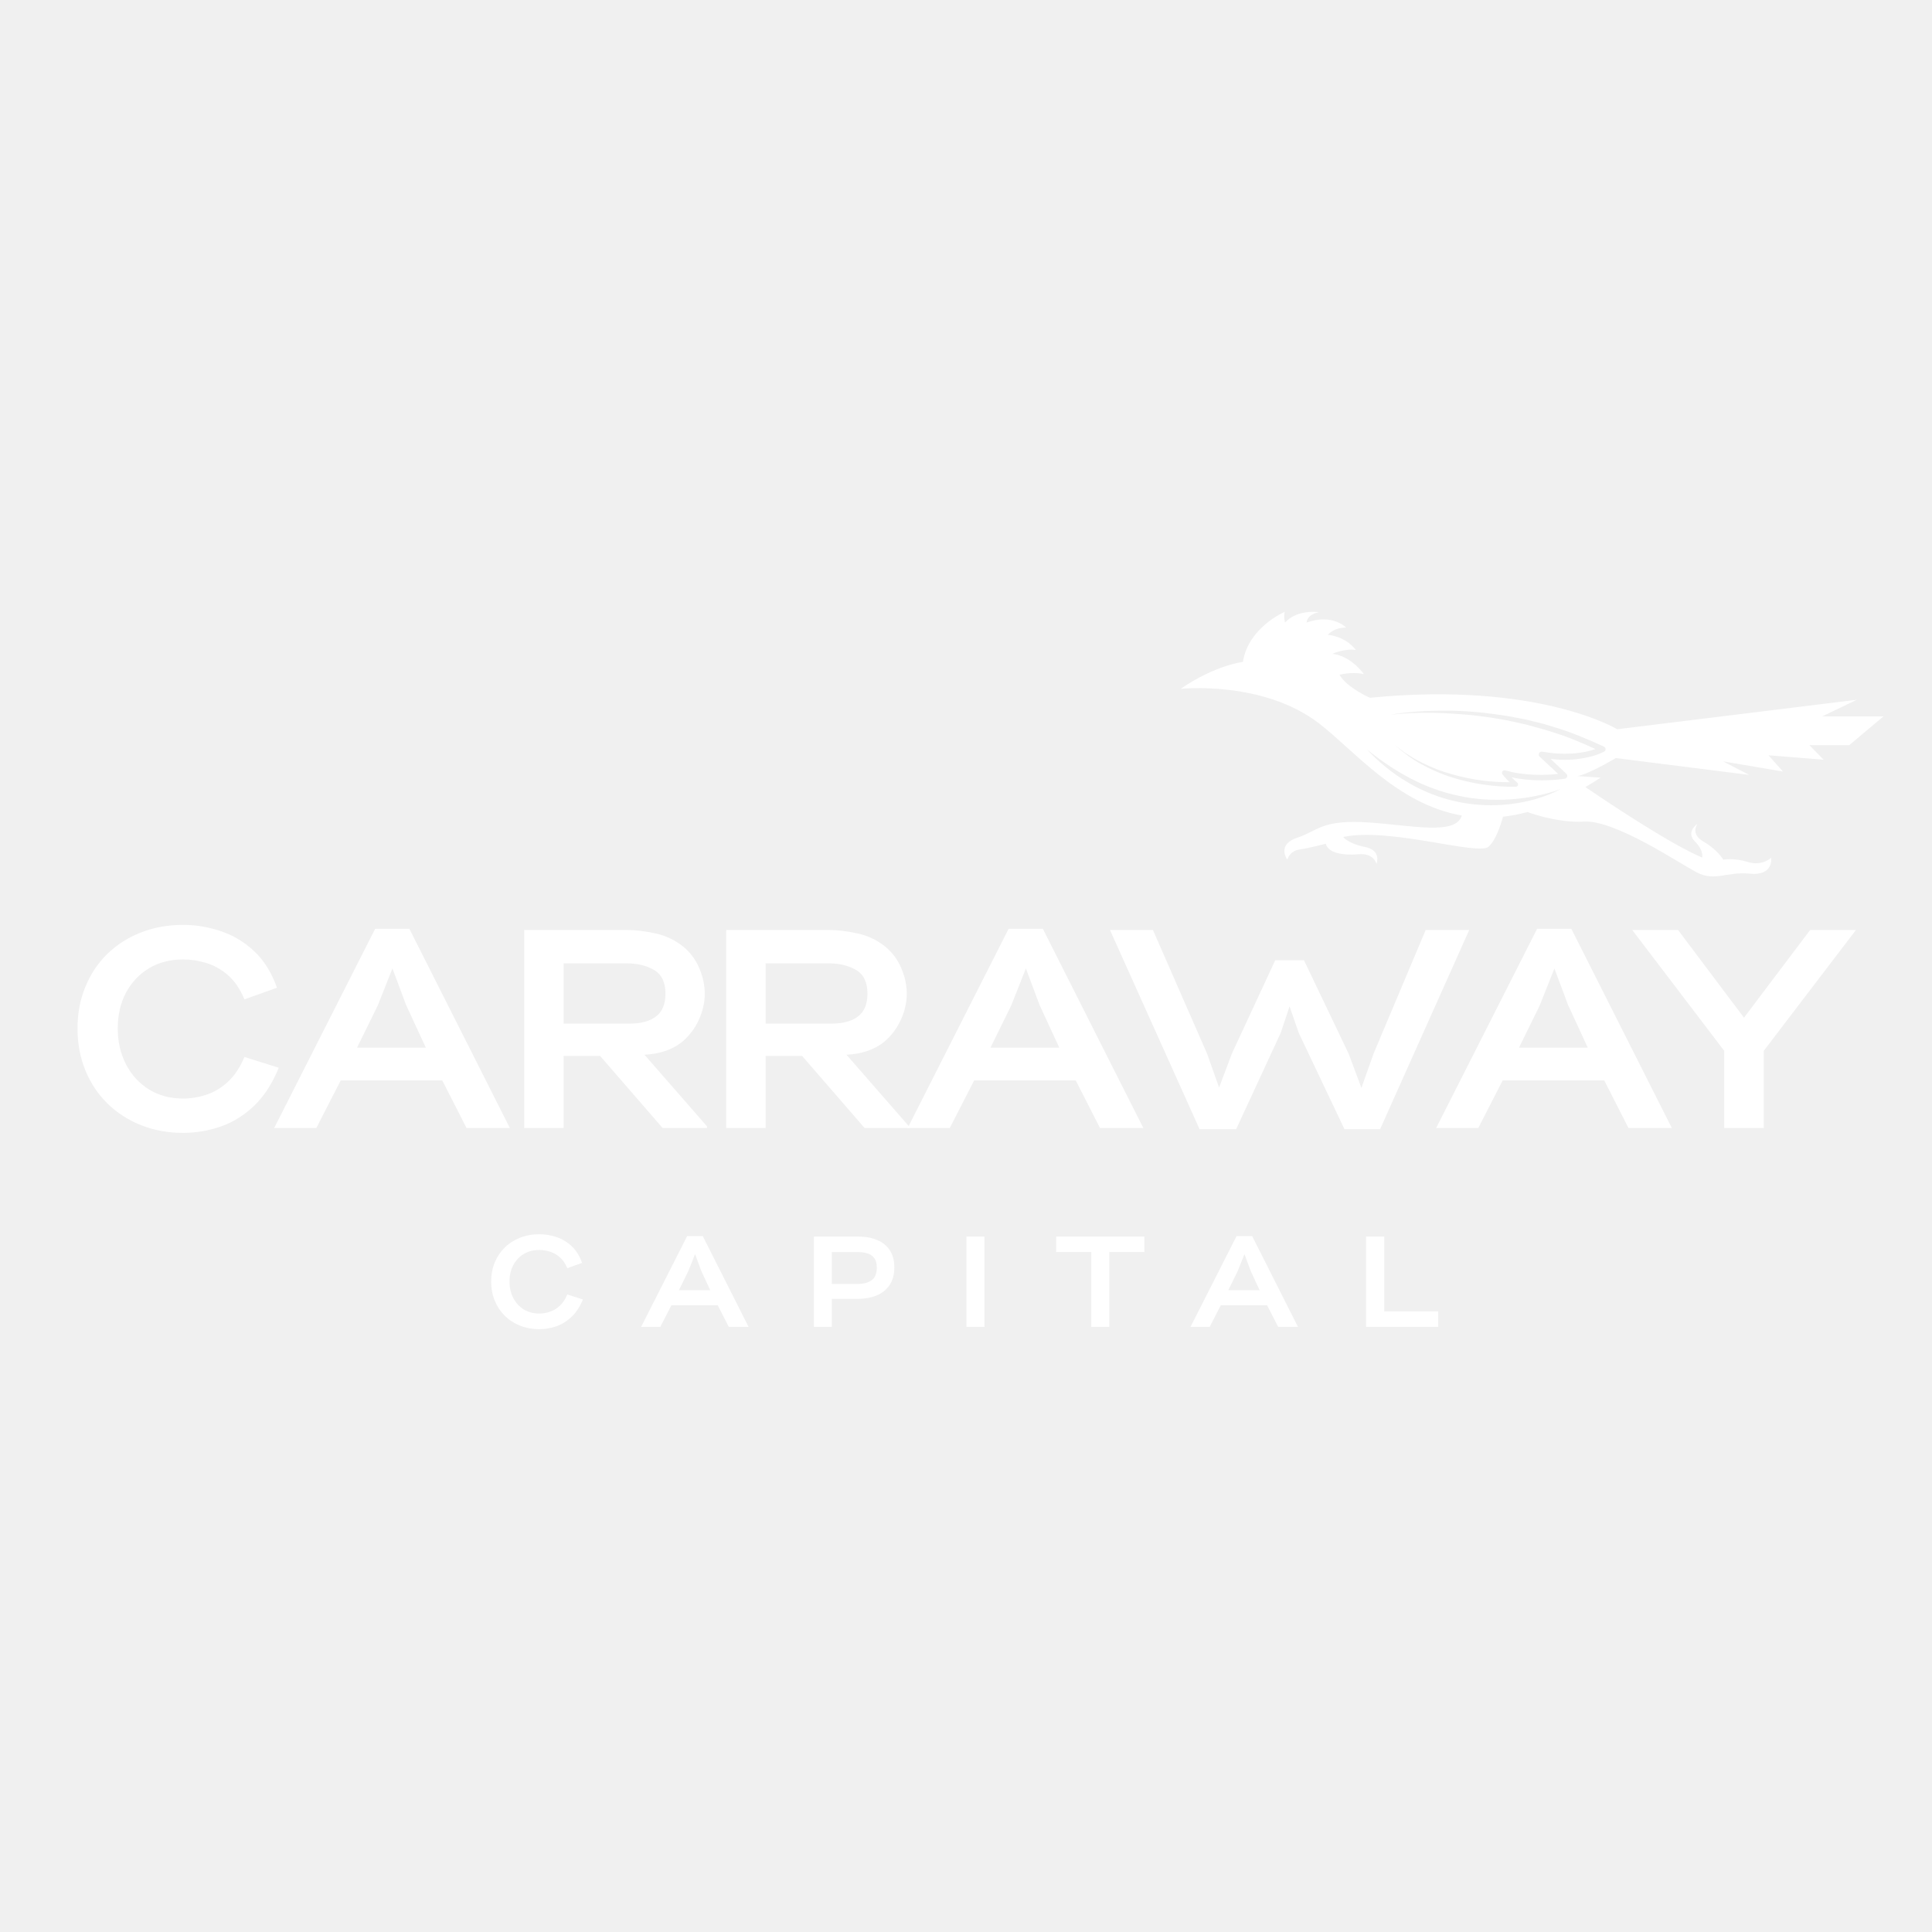
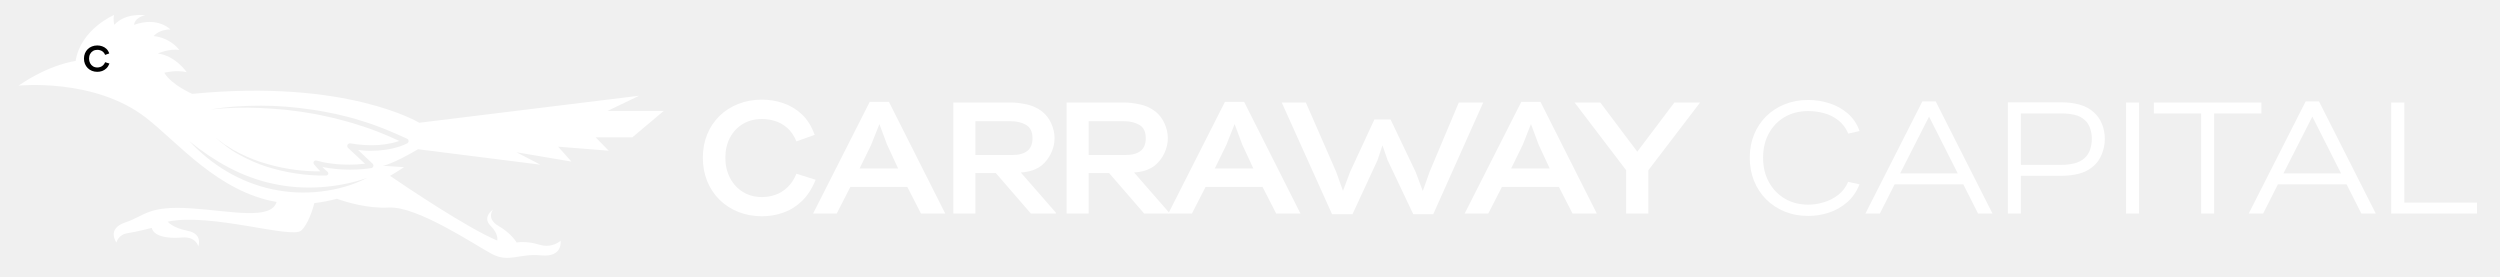
- <svg xmlns="http://www.w3.org/2000/svg" width="500" zoomAndPan="magnify" viewBox="60 128 255 108" height="500" preserveAspectRatio="xMidYMid meet" version="1.0">
+ <svg xmlns="http://www.w3.org/2000/svg" viewBox="35 655 1445 160" preserveAspectRatio="xMidYMid meet" version="1.0">
  <defs>
    <g />
-     <clipPath id="bb27c983c7">
-       <rect x="0" width="237" y="0" height="38" />
+     <clipPath id="c868cf6111">
+       <path d="M 0.652 0.359 L 373.801 0.359 L 373.801 141.238 L 0.652 141.238 Z M 0.652 0.359 " clip-rule="nonzero" />
    </clipPath>
-     <clipPath id="1531ae1813">
-       <path d="M 215.824 135 L 308.824 135 L 308.824 170.863 L 215.824 170.863 Z M 215.824 135 " clip-rule="nonzero" />
+     <clipPath id="96943173fc">
+       <rect x="0" width="374" y="0" height="142" />
    </clipPath>
  </defs>
-   <g transform="matrix(1, 0, 0, 1, 69, 174)">
-     <g clip-path="url(#bb27c983c7)">
-       <g fill="#ffffff" fill-opacity="1">
-         <g transform="translate(0.824261, 29.38475)">
+   <g fill="#ffffff" fill-opacity="1">
+     <g transform="translate(440.224, 778.4349)">
+       <g>
+         <path d="M 35.219 1.562 C 30.258 1.562 25.688 0.723 21.5 -0.953 C 17.312 -2.641 13.688 -4.992 10.625 -8.016 C 7.57 -11.047 5.207 -14.625 3.531 -18.75 C 1.852 -22.875 1.016 -27.383 1.016 -32.281 C 1.016 -37.164 1.852 -41.656 3.531 -45.75 C 5.207 -49.852 7.57 -53.398 10.625 -56.391 C 13.688 -59.391 17.312 -61.711 21.5 -63.359 C 25.688 -65.016 30.258 -65.844 35.219 -65.844 C 39.375 -65.844 43.453 -65.172 47.453 -63.828 C 51.461 -62.484 55.055 -60.328 58.234 -57.359 C 61.41 -54.391 63.883 -50.43 65.656 -45.484 L 55.109 -41.719 C 53.703 -45.082 51.914 -47.695 49.75 -49.562 C 47.582 -51.426 45.242 -52.738 42.734 -53.5 C 40.223 -54.27 37.719 -54.656 35.219 -54.656 C 31.062 -54.656 27.391 -53.707 24.203 -51.812 C 21.023 -49.914 18.535 -47.285 16.734 -43.922 C 14.93 -40.555 14.031 -36.676 14.031 -32.281 C 14.031 -27.938 14.93 -24.035 16.734 -20.578 C 18.535 -17.129 21.023 -14.426 24.203 -12.469 C 27.391 -10.508 31.062 -9.531 35.219 -9.531 C 37.719 -9.531 40.223 -9.941 42.734 -10.766 C 45.242 -11.598 47.582 -13.004 49.75 -14.984 C 51.914 -16.973 53.703 -19.648 55.109 -23.016 L 66.203 -19.531 C 64.129 -14.395 61.473 -10.281 58.234 -7.188 C 54.992 -4.102 51.398 -1.875 47.453 -0.5 C 43.516 0.871 39.438 1.562 35.219 1.562 Z M 35.219 1.562 " />
+       </g>
+     </g>
+   </g>
+   <g fill="#ffffff" fill-opacity="1">
+     <g transform="translate(507.0726, 778.4349)">
+       <g>
+         <path d="M -2.109 0 L 30.625 -64.562 L 41.719 -64.562 L 74.281 0 L 60.25 0 L 52.359 -15.406 L 19.438 -15.406 L 11.547 0 Z M 24.766 -26.047 L 47.047 -26.047 L 40.625 -39.891 L 36.219 -51.719 L 31.453 -39.703 Z M 24.766 -26.047 " />
+       </g>
+     </g>
+   </g>
+   <g fill="#ffffff" fill-opacity="1">
+     <g transform="translate(581.4407, 778.4349)">
+       <g>
+         <path d="M 4.578 0 L 4.578 -64.188 L 37.781 -64.188 C 40.594 -64.188 43.68 -63.816 47.047 -63.078 C 50.41 -62.348 53.406 -60.945 56.031 -58.875 C 58.289 -57.039 60.031 -54.734 61.25 -51.953 C 62.477 -49.172 63.094 -46.344 63.094 -43.469 C 63.094 -40.656 62.438 -37.828 61.125 -34.984 C 59.812 -32.141 57.961 -29.738 55.578 -27.781 C 52.453 -25.344 48.445 -24 43.562 -23.75 L 63.828 -0.547 L 63.828 0 L 49.422 0 L 29.156 -23.391 L 17.328 -23.391 L 17.328 0 Z M 17.328 -33.844 L 38.703 -33.844 C 42.43 -33.844 45.301 -34.617 47.312 -36.172 C 49.332 -37.734 50.344 -40.195 50.344 -43.562 C 50.344 -47.227 49.117 -49.781 46.672 -51.219 C 44.234 -52.656 41.27 -53.375 37.781 -53.375 L 17.328 -53.375 Z M 17.328 -33.844 " />
+       </g>
+     </g>
+   </g>
+   <g fill="#ffffff" fill-opacity="1">
+     <g transform="translate(646.9138, 778.4349)">
+       <g>
+         <path d="M 4.578 0 L 4.578 -64.188 L 37.781 -64.188 C 40.594 -64.188 43.68 -63.816 47.047 -63.078 C 50.41 -62.348 53.406 -60.945 56.031 -58.875 C 58.289 -57.039 60.031 -54.734 61.25 -51.953 C 62.477 -49.172 63.094 -46.344 63.094 -43.469 C 63.094 -40.656 62.438 -37.828 61.125 -34.984 C 59.812 -32.141 57.961 -29.738 55.578 -27.781 C 52.453 -25.344 48.445 -24 43.562 -23.75 L 63.828 -0.547 L 63.828 0 L 49.422 0 L 29.156 -23.391 L 17.328 -23.391 L 17.328 0 Z M 17.328 -33.844 L 38.703 -33.844 C 42.43 -33.844 45.301 -34.617 47.312 -36.172 C 49.332 -37.734 50.344 -40.195 50.344 -43.562 C 50.344 -47.227 49.117 -49.781 46.672 -51.219 C 44.234 -52.656 41.27 -53.375 37.781 -53.375 L 17.328 -53.375 Z M 17.328 -33.844 " />
+       </g>
+     </g>
+   </g>
+   <g fill="#ffffff" fill-opacity="1">
+     <g transform="translate(712.3869, 778.4349)">
+       <g>
+         <path d="M -2.109 0 L 30.625 -64.562 L 41.719 -64.562 L 74.281 0 L 60.25 0 L 52.359 -15.406 L 19.438 -15.406 L 11.547 0 Z M 24.766 -26.047 L 47.047 -26.047 L 40.625 -39.891 L 36.219 -51.719 L 31.453 -39.703 Z M 24.766 -26.047 " />
+       </g>
+     </g>
+   </g>
+   <g fill="#ffffff" fill-opacity="1">
+     <g transform="translate(777.3088, 778.4349)">
+       <g>
+         <path d="M 27.609 0.359 L -1.469 -64.188 L 12.469 -64.188 L 29.984 -24.125 L 33.938 -13.109 L 38.062 -24.125 L 52.094 -54.375 L 61.438 -54.375 L 75.938 -24.031 L 80.062 -13.016 L 84 -24.125 L 100.875 -64.188 L 115 -64.188 L 86.109 0.359 L 74.547 0.359 L 59.703 -30.906 L 56.766 -39.438 L 53.922 -30.906 L 39.438 0.359 Z M 27.609 0.359 " />
+       </g>
+     </g>
+   </g>
+   <g fill="#ffffff" fill-opacity="1">
+     <g transform="translate(883.6787, 778.4349)">
+       <g>
+         <path d="M -2.109 0 L 30.625 -64.562 L 41.719 -64.562 L 74.281 0 L 60.25 0 L 52.359 -15.406 L 19.438 -15.406 L 11.547 0 Z M 24.766 -26.047 L 47.047 -26.047 L 40.625 -39.891 L 36.219 -51.719 L 31.453 -39.703 Z M 24.766 -26.047 " />
+       </g>
+     </g>
+   </g>
+   <g fill="#ffffff" fill-opacity="1">
+     <g transform="translate(947.5001, 778.4349)">
+       <g>
+         <path d="M 27.422 0 L 27.422 -25.031 L -2.391 -64.188 L 12.469 -64.188 L 33.844 -35.766 L 55.297 -64.188 L 70.156 -64.188 L 40.25 -25.031 L 40.25 0 Z M 27.422 0 " />
+       </g>
+     </g>
+   </g>
+   <g fill="#ffffff" fill-opacity="1">
+     <g transform="translate(1017.283, 778.4349)">
+       <g />
+     </g>
+   </g>
+   <g fill="#ffffff" fill-opacity="1">
+     <g transform="translate(1041.501, 778.4349)">
+       <g>
+         <path d="M 38.703 1.375 C 33.742 1.375 29.203 0.535 25.078 -1.141 C 20.953 -2.828 17.375 -5.18 14.344 -8.203 C 11.32 -11.234 8.984 -14.797 7.328 -18.891 C 5.68 -22.984 4.859 -27.445 4.859 -32.281 C 4.859 -37.113 5.68 -41.562 7.328 -45.625 C 8.984 -49.688 11.32 -53.211 14.344 -56.203 C 17.375 -59.203 20.953 -61.523 25.078 -63.172 C 29.203 -64.828 33.742 -65.656 38.703 -65.656 C 42.797 -65.656 46.828 -65.031 50.797 -63.781 C 54.773 -62.531 58.32 -60.57 61.438 -57.906 C 64.562 -55.25 66.852 -51.844 68.312 -47.688 L 61.812 -46.219 C 60.406 -49.457 58.477 -52.023 56.031 -53.922 C 53.582 -55.816 50.859 -57.176 47.859 -58 C 44.867 -58.82 41.816 -59.234 38.703 -59.234 C 33.566 -59.234 29.039 -58.102 25.125 -55.844 C 21.207 -53.582 18.133 -50.414 15.906 -46.344 C 13.676 -42.281 12.562 -37.594 12.562 -32.281 C 12.562 -26.957 13.676 -22.266 15.906 -18.203 C 18.133 -14.141 21.207 -10.945 25.125 -8.625 C 29.039 -6.301 33.566 -5.141 38.703 -5.141 C 41.629 -5.141 44.617 -5.598 47.672 -6.516 C 50.734 -7.43 53.52 -8.863 56.031 -10.812 C 58.539 -12.77 60.438 -15.281 61.719 -18.344 L 68.312 -16.875 C 66.602 -12.656 64.203 -9.195 61.109 -6.5 C 58.023 -3.812 54.539 -1.828 50.656 -0.547 C 46.781 0.73 42.797 1.375 38.703 1.375 Z M 38.703 1.375 " />
+       </g>
+     </g>
+   </g>
+   <g fill="#ffffff" fill-opacity="1">
+     <g transform="translate(1111.926, 778.4349)">
+       <g>
+         <path d="M 1.281 0 L 34.203 -64.828 L 41.906 -64.828 L 74.734 0 L 66.391 0 L 57.859 -16.875 L 18.156 -16.875 L 9.625 0 Z M 21.359 -23.203 L 54.656 -23.203 L 38.062 -56.031 Z M 21.359 -23.203 " />
+       </g>
+     </g>
+   </g>
+   <g fill="#ffffff" fill-opacity="1">
+     <g transform="translate(1187.028, 778.4349)">
+       <g>
+         <path d="M 8.531 0 L 8.531 -64.281 L 39.984 -64.281 C 43.223 -64.281 46.445 -63.867 49.656 -63.047 C 52.863 -62.223 55.691 -60.738 58.141 -58.594 C 60.273 -56.695 61.879 -54.391 62.953 -51.672 C 64.023 -48.953 64.562 -46.125 64.562 -43.188 C 64.562 -40.195 63.992 -37.266 62.859 -34.391 C 61.734 -31.516 60.035 -29.129 57.766 -27.234 C 55.328 -25.16 52.516 -23.738 49.328 -22.969 C 46.148 -22.207 42.973 -21.828 39.797 -21.828 L 16.047 -21.828 L 16.047 0 Z M 16.047 -28.156 L 39.891 -28.156 C 42.086 -28.156 44.379 -28.426 46.766 -28.969 C 49.148 -29.52 51.195 -30.562 52.906 -32.094 C 54.312 -33.32 55.352 -34.941 56.031 -36.953 C 56.707 -38.973 57.047 -41.051 57.047 -43.188 C 57.047 -45.27 56.723 -47.273 56.078 -49.203 C 55.43 -51.129 54.469 -52.672 53.188 -53.828 C 51.477 -55.484 49.414 -56.566 47 -57.078 C 44.582 -57.598 42.242 -57.859 39.984 -57.859 L 16.047 -57.859 Z M 16.047 -28.156 " />
+       </g>
+     </g>
+   </g>
+   <g fill="#ffffff" fill-opacity="1">
+     <g transform="translate(1255.252, 778.4349)">
+       <g>
+         <path d="M 8.625 0 L 8.625 -64.188 L 16.141 -64.188 L 16.141 0 Z M 8.625 0 " />
+       </g>
+     </g>
+   </g>
+   <g fill="#ffffff" fill-opacity="1">
+     <g transform="translate(1279.093, 778.4349)">
+       <g>
+         <path d="M 28.156 0 L 28.156 -57.859 L 0.828 -57.859 L 0.828 -64.188 L 63 -64.188 L 63 -57.859 L 35.672 -57.859 L 35.672 0 Z M 28.156 0 " />
+       </g>
+     </g>
+   </g>
+   <g fill="#ffffff" fill-opacity="1">
+     <g transform="translate(1333.47, 778.4349)">
+       <g>
+         <path d="M 1.281 0 L 34.203 -64.828 L 41.906 -64.828 L 74.734 0 L 66.391 0 L 57.859 -16.875 L 18.156 -16.875 L 9.625 0 Z M 21.359 -23.203 L 54.656 -23.203 L 38.062 -56.031 Z M 21.359 -23.203 " />
+       </g>
+     </g>
+   </g>
+   <g fill="#ffffff" fill-opacity="1">
+     <g transform="translate(1408.572, 778.4349)">
+       <g>
+         <path d="M 8.531 0 L 8.531 -64.188 L 16.141 -64.188 L 16.141 -6.328 L 58.141 -6.328 L 58.141 0 Z M 8.531 0 " />
+       </g>
+     </g>
+   </g>
+   <g transform="matrix(1, 0, 0, 1, 45, 663)">
+     <g clip-path="url(#96943173fc)">
+       <g clip-path="url(#c868cf6111)">
+         <path fill="#ffffff" d="M 99.41 73.547 C 106.613 79.438 114.289 84.637 122.391 88.926 C 126.477 91.008 130.621 92.965 134.941 94.461 C 139.219 96.062 143.613 97.336 148.082 98.242 C 156.992 100.215 166.191 100.766 175.332 100.188 C 179.902 99.871 184.473 99.312 188.988 98.387 C 193.52 97.539 197.988 96.316 202.359 94.727 C 194.102 99.062 184.895 101.586 175.562 102.688 C 166.215 103.805 156.648 103.383 147.41 101.406 C 138.164 99.445 129.258 95.918 121.168 91.133 C 113.059 86.359 105.75 80.355 99.41 73.547 Z M 208.82 79.012 C 206.008 79.188 203.18 79.254 200.375 79.027 C 199.238 78.957 198.113 78.828 196.992 78.691 L 205.312 86.562 L 205.387 86.633 C 205.617 86.855 205.781 87.145 205.832 87.484 C 205.957 88.293 205.406 89.047 204.598 89.172 C 201.832 89.602 199.164 89.832 196.441 89.965 C 193.73 90.094 191.012 90.09 188.297 89.965 C 185.586 89.859 182.875 89.582 180.18 89.172 C 178.879 88.988 177.582 88.738 176.293 88.449 C 177.227 89.453 178.211 90.398 179.242 91.223 L 179.305 91.277 C 179.574 91.496 179.754 91.824 179.762 92.203 C 179.777 92.879 179.238 93.441 178.562 93.457 C 172.664 93.598 166.918 93.117 161.168 92.289 C 155.438 91.434 149.777 90.133 144.262 88.379 C 138.734 86.648 133.43 84.262 128.379 81.477 C 123.262 78.781 118.711 75.168 114.398 71.391 L 117.832 73.992 L 119.543 75.289 L 121.363 76.43 L 124.992 78.723 L 128.785 80.719 C 133.895 83.262 139.215 85.387 144.723 86.859 C 150.199 88.426 155.793 89.574 161.441 90.262 C 166.016 90.809 170.668 91.094 175.246 91.047 C 174.965 90.777 174.676 90.512 174.402 90.234 C 173.375 89.176 172.422 88.105 171.484 86.934 C 171.23 86.613 171.121 86.18 171.23 85.754 C 171.418 85.035 172.152 84.605 172.871 84.793 L 172.938 84.809 C 175.457 85.465 177.996 86.07 180.598 86.41 C 183.184 86.781 185.797 87.031 188.418 87.109 C 191.039 87.207 193.668 87.188 196.293 87.043 C 197.855 86.953 199.43 86.809 200.988 86.629 L 191.203 77.531 C 190.836 77.191 190.641 76.672 190.727 76.141 C 190.867 75.293 191.668 74.723 192.512 74.863 L 192.594 74.875 C 195.242 75.312 197.906 75.684 200.578 75.824 C 203.25 76 205.926 75.98 208.594 75.84 C 211.254 75.641 213.902 75.281 216.492 74.695 C 217.93 74.367 219.395 73.953 220.801 73.469 C 213.152 69.961 205.383 66.68 197.305 64.277 C 192.773 62.715 188.094 61.66 183.477 60.359 C 181.148 59.793 178.797 59.332 176.457 58.812 C 174.121 58.262 171.758 57.84 169.387 57.465 C 164.664 56.59 159.895 56.043 155.125 55.461 C 150.34 55.039 145.551 54.648 140.742 54.438 C 131.133 54.012 121.477 54.211 111.887 55.273 C 121.402 53.605 131.102 53.094 140.773 53.086 C 150.457 53.059 160.141 53.875 169.73 55.297 C 172.137 55.613 174.531 55.98 176.91 56.469 C 179.293 56.938 181.688 57.344 184.059 57.859 C 188.77 59.02 193.523 60.051 198.133 61.605 C 207.48 64.301 216.449 68.133 225.289 72.18 L 225.305 72.188 C 225.602 72.324 225.855 72.555 226.016 72.871 C 226.387 73.605 226.09 74.508 225.355 74.875 C 222.625 76.254 219.98 77.051 217.195 77.727 C 214.438 78.379 211.633 78.781 208.82 79.012 Z M 74.191 59.902 C 92.938 74.359 115.734 102.727 149.863 108.742 C 146.715 119.312 123.809 114.031 100.891 112.453 C 75.445 110.703 73.922 116.719 62.613 120.488 C 51.305 124.258 57.316 132.156 57.316 132.156 C 57.316 132.156 58.305 127.574 63.777 126.77 C 69.254 125.961 77.691 123.719 77.691 123.719 C 78.945 128.746 87.117 130 95.191 129.281 C 103.27 128.566 104.617 134.398 104.617 134.398 C 104.617 134.398 107.488 127.219 98.512 125.422 C 89.539 123.629 86.934 120.129 86.934 120.129 C 111.707 114.832 158.738 130.27 164.125 125.242 C 168.027 121.602 170.605 113.543 171.73 109.375 C 175.914 108.906 180.25 108.094 184.738 106.895 C 190.387 108.898 202.703 112.621 214.746 111.961 C 231.082 111.062 264.109 133.32 274.16 138.707 C 284.215 144.094 289.871 138.348 302.707 139.605 C 315.539 140.863 314.012 131.168 314.012 131.168 C 314.012 131.168 309.168 135.746 301.719 133.41 C 294.266 131.078 288.613 132.156 288.613 132.156 C 288.613 132.156 285.652 126.949 278.203 122.641 C 270.75 118.336 274.973 113.129 274.973 113.129 C 274.973 113.129 268.508 117.434 273.492 122.418 C 278.469 127.398 277.395 131.035 277.395 131.035 C 260.016 123.734 224.914 100.102 215.457 93.648 C 218.109 92.094 220.801 90.434 223.543 88.625 L 211.289 87.816 C 211.289 87.816 216.543 87.145 231.621 78.258 L 302.344 87.188 L 288.523 80.008 L 320.297 85.395 L 312.578 76.777 L 341.836 79.109 L 334.297 71.391 L 355.48 71.391 L 373.609 56.133 L 341.117 56.133 L 359.43 47.336 L 232.336 62.953 C 232.336 62.953 190.512 37.465 101.117 46.258 C 101.117 46.258 89.09 41.055 84.961 34.055 C 84.961 34.055 91.602 32.258 97.887 33.695 C 97.887 33.695 91.422 24.18 81.191 22.926 C 81.191 22.926 87.832 19.961 93.621 20.902 C 93.621 20.902 89.043 14.039 78.812 12.828 C 78.812 12.828 81.91 8.922 88.508 9.055 C 88.508 9.055 81.371 1.383 67.504 6.363 C 67.504 6.363 67.504 2.191 73.965 0.844 C 73.965 0.844 62.656 -0.906 56.059 6.363 C 56.059 6.363 55.254 3.168 55.926 0.66 C 55.926 0.66 36.672 8.785 33.711 27.23 C 33.711 27.23 18.902 28.98 0.727 41.504 C 0.727 41.504 44.391 36.926 74.191 59.902 " fill-opacity="1" fill-rule="nonzero" />
+       </g>
+       <g fill="#000000" fill-opacity="1">
+         <g transform="translate(38.30091, 33.16048)">
          <g>
-             <path d="M 14.344 0.641 C 12.32 0.641 10.457 0.293 8.75 -0.391 C 7.051 -1.078 5.578 -2.035 4.328 -3.266 C 3.086 -4.492 2.125 -5.945 1.438 -7.625 C 0.75 -9.312 0.406 -11.148 0.406 -13.141 C 0.406 -15.129 0.75 -16.957 1.438 -18.625 C 2.125 -20.301 3.086 -21.75 4.328 -22.969 C 5.578 -24.188 7.051 -25.129 8.75 -25.797 C 10.457 -26.473 12.32 -26.812 14.344 -26.812 C 16.031 -26.812 17.688 -26.535 19.312 -25.984 C 20.945 -25.441 22.41 -24.566 23.703 -23.359 C 25.004 -22.148 26.016 -20.535 26.734 -18.516 L 22.438 -16.984 C 21.863 -18.359 21.133 -19.426 20.25 -20.188 C 19.375 -20.945 18.426 -21.477 17.406 -21.781 C 16.383 -22.094 15.363 -22.25 14.344 -22.25 C 12.645 -22.25 11.148 -21.863 9.859 -21.094 C 8.566 -20.32 7.551 -19.25 6.812 -17.875 C 6.082 -16.508 5.719 -14.93 5.719 -13.141 C 5.719 -11.379 6.082 -9.797 6.812 -8.391 C 7.551 -6.984 8.566 -5.879 9.859 -5.078 C 11.148 -4.285 12.645 -3.891 14.344 -3.891 C 15.363 -3.891 16.383 -4.055 17.406 -4.391 C 18.426 -4.723 19.375 -5.289 20.25 -6.094 C 21.133 -6.906 21.863 -8 22.438 -9.375 L 26.969 -7.953 C 26.113 -5.859 25.023 -4.18 23.703 -2.922 C 22.391 -1.672 20.93 -0.766 19.328 -0.203 C 17.723 0.355 16.062 0.641 14.344 0.641 Z M 14.344 0.641 " />
-           </g>
-         </g>
-       </g>
-       <g fill="#ffffff" fill-opacity="1">
-         <g transform="translate(28.04682, 29.38475)">
-           <g>
-             <path d="M -0.859 0 L 12.469 -26.297 L 16.984 -26.297 L 30.25 0 L 24.531 0 L 21.328 -6.281 L 7.922 -6.281 L 4.703 0 Z M 10.078 -10.609 L 19.156 -10.609 L 16.547 -16.25 L 14.75 -21.062 L 12.812 -16.172 Z M 10.078 -10.609 " />
-           </g>
-         </g>
-       </g>
-       <g fill="#ffffff" fill-opacity="1">
-         <g transform="translate(58.33147, 29.38475)">
-           <g>
-             <path d="M 1.859 0 L 1.859 -26.141 L 15.391 -26.141 C 16.535 -26.141 17.789 -25.988 19.156 -25.688 C 20.531 -25.395 21.75 -24.82 22.812 -23.969 C 23.738 -23.227 24.445 -22.289 24.938 -21.156 C 25.438 -20.02 25.688 -18.867 25.688 -17.703 C 25.688 -16.555 25.422 -15.406 24.891 -14.25 C 24.359 -13.094 23.602 -12.113 22.625 -11.312 C 21.352 -10.32 19.723 -9.773 17.734 -9.672 L 25.984 -0.219 L 25.984 0 L 20.125 0 L 11.875 -9.516 L 7.062 -9.516 L 7.062 0 Z M 7.062 -13.781 L 15.766 -13.781 C 17.273 -13.781 18.441 -14.098 19.266 -14.734 C 20.086 -15.367 20.5 -16.367 20.5 -17.734 C 20.5 -19.234 20 -20.273 19 -20.859 C 18.008 -21.441 16.805 -21.734 15.391 -21.734 L 7.062 -21.734 Z M 7.062 -13.781 " />
-           </g>
-         </g>
-       </g>
-       <g fill="#ffffff" fill-opacity="1">
-         <g transform="translate(84.99389, 29.38475)">
-           <g>
-             <path d="M 1.859 0 L 1.859 -26.141 L 15.391 -26.141 C 16.535 -26.141 17.789 -25.988 19.156 -25.688 C 20.531 -25.395 21.75 -24.82 22.812 -23.969 C 23.738 -23.227 24.445 -22.289 24.938 -21.156 C 25.438 -20.02 25.688 -18.867 25.688 -17.703 C 25.688 -16.555 25.422 -15.406 24.891 -14.25 C 24.359 -13.094 23.602 -12.113 22.625 -11.312 C 21.352 -10.32 19.723 -9.773 17.734 -9.672 L 25.984 -0.219 L 25.984 0 L 20.125 0 L 11.875 -9.516 L 7.062 -9.516 L 7.062 0 Z M 7.062 -13.781 L 15.766 -13.781 C 17.273 -13.781 18.441 -14.098 19.266 -14.734 C 20.086 -15.367 20.5 -16.367 20.5 -17.734 C 20.5 -19.234 20 -20.273 19 -20.859 C 18.008 -21.441 16.805 -21.734 15.391 -21.734 L 7.062 -21.734 Z M 7.062 -13.781 " />
-           </g>
-         </g>
-       </g>
-       <g fill="#ffffff" fill-opacity="1">
-         <g transform="translate(111.6563, 29.38475)">
-           <g>
-             <path d="M -0.859 0 L 12.469 -26.297 L 16.984 -26.297 L 30.25 0 L 24.531 0 L 21.328 -6.281 L 7.922 -6.281 L 4.703 0 Z M 10.078 -10.609 L 19.156 -10.609 L 16.547 -16.25 L 14.75 -21.062 L 12.812 -16.172 Z M 10.078 -10.609 " />
-           </g>
-         </g>
-       </g>
-       <g fill="#ffffff" fill-opacity="1">
-         <g transform="translate(138.0946, 29.38475)">
-           <g>
-             <path d="M 11.234 0.156 L -0.594 -26.141 L 5.078 -26.141 L 12.219 -9.828 L 13.812 -5.344 L 15.5 -9.828 L 21.219 -22.141 L 25.016 -22.141 L 30.922 -9.781 L 32.594 -5.297 L 34.203 -9.828 L 41.078 -26.141 L 46.828 -26.141 L 35.062 0.156 L 30.359 0.156 L 24.312 -12.578 L 23.109 -16.062 L 21.953 -12.578 L 16.062 0.156 Z M 11.234 0.156 " />
-           </g>
-         </g>
-       </g>
-       <g fill="#ffffff" fill-opacity="1">
-         <g transform="translate(181.4116, 29.38475)">
-           <g>
-             <path d="M -0.859 0 L 12.469 -26.297 L 16.984 -26.297 L 30.25 0 L 24.531 0 L 21.328 -6.281 L 7.922 -6.281 L 4.703 0 Z M 10.078 -10.609 L 19.156 -10.609 L 16.547 -16.25 L 14.75 -21.062 L 12.812 -16.172 Z M 10.078 -10.609 " />
-           </g>
-         </g>
-       </g>
-       <g fill="#ffffff" fill-opacity="1">
-         <g transform="translate(207.4018, 29.38475)">
-           <g>
-             <path d="M 11.172 0 L 11.172 -10.188 L -0.969 -26.141 L 5.078 -26.141 L 13.781 -14.562 L 22.516 -26.141 L 28.562 -26.141 L 16.391 -10.188 L 16.391 0 Z M 11.172 0 " />
+             <path d="M 7.969 0.359 C 6.844 0.359 5.805 0.168 4.859 -0.203 C 3.91 -0.586 3.094 -1.125 2.406 -1.812 C 1.719 -2.5 1.18 -3.305 0.797 -4.234 C 0.422 -5.172 0.234 -6.191 0.234 -7.297 C 0.234 -8.398 0.422 -9.414 0.797 -10.344 C 1.18 -11.27 1.719 -12.07 2.406 -12.75 C 3.094 -13.426 3.91 -13.953 4.859 -14.328 C 5.805 -14.703 6.844 -14.891 7.969 -14.891 C 8.906 -14.891 9.828 -14.734 10.734 -14.422 C 11.641 -14.117 12.453 -13.633 13.172 -12.969 C 13.891 -12.301 14.445 -11.406 14.844 -10.281 L 12.469 -9.438 C 12.145 -10.195 11.738 -10.785 11.25 -11.203 C 10.758 -11.629 10.227 -11.926 9.656 -12.094 C 9.094 -12.27 8.531 -12.359 7.969 -12.359 C 7.02 -12.359 6.188 -12.145 5.469 -11.719 C 4.75 -11.289 4.188 -10.695 3.781 -9.938 C 3.375 -9.176 3.172 -8.297 3.172 -7.297 C 3.172 -6.316 3.375 -5.438 3.781 -4.656 C 4.188 -3.875 4.75 -3.258 5.469 -2.812 C 6.188 -2.375 7.02 -2.156 7.969 -2.156 C 8.531 -2.156 9.094 -2.25 9.656 -2.438 C 10.227 -2.625 10.758 -2.941 11.25 -3.391 C 11.738 -3.836 12.145 -4.441 12.469 -5.203 L 14.969 -4.422 C 14.5 -3.254 13.895 -2.32 13.156 -1.625 C 12.426 -0.926 11.613 -0.422 10.719 -0.109 C 9.832 0.199 8.914 0.359 7.969 0.359 Z M 7.969 0.359 " />
          </g>
        </g>
      </g>
    </g>
  </g>
-   <g fill="#ffffff" fill-opacity="1">
-     <g transform="translate(124.6404, 229.6371)">
-       <g>
-         <path d="M 6.547 0.297 C 5.617 0.297 4.766 0.137 3.984 -0.172 C 3.211 -0.484 2.539 -0.922 1.969 -1.484 C 1.406 -2.047 0.969 -2.707 0.656 -3.469 C 0.344 -4.238 0.188 -5.082 0.188 -6 C 0.188 -6.906 0.344 -7.738 0.656 -8.5 C 0.969 -9.258 1.406 -9.914 1.969 -10.469 C 2.539 -11.031 3.211 -11.461 3.984 -11.766 C 4.766 -12.078 5.617 -12.234 6.547 -12.234 C 7.316 -12.234 8.07 -12.109 8.812 -11.859 C 9.551 -11.609 10.219 -11.207 10.812 -10.656 C 11.406 -10.102 11.863 -9.367 12.188 -8.453 L 10.234 -7.75 C 9.973 -8.375 9.641 -8.859 9.234 -9.203 C 8.836 -9.547 8.406 -9.789 7.938 -9.938 C 7.469 -10.082 7.004 -10.156 6.547 -10.156 C 5.766 -10.156 5.078 -9.977 4.484 -9.625 C 3.898 -9.27 3.441 -8.781 3.109 -8.156 C 2.773 -7.531 2.609 -6.812 2.609 -6 C 2.609 -5.188 2.773 -4.457 3.109 -3.812 C 3.441 -3.176 3.898 -2.676 4.484 -2.312 C 5.078 -1.945 5.766 -1.766 6.547 -1.766 C 7.004 -1.766 7.469 -1.844 7.938 -2 C 8.406 -2.156 8.836 -2.414 9.234 -2.781 C 9.641 -3.156 9.973 -3.656 10.234 -4.281 L 12.297 -3.625 C 11.91 -2.676 11.414 -1.914 10.812 -1.344 C 10.207 -0.77 9.539 -0.352 8.812 -0.094 C 8.082 0.164 7.328 0.297 6.547 0.297 Z M 6.547 0.297 " />
-       </g>
-     </g>
-   </g>
-   <g fill="#ffffff" fill-opacity="1">
-     <g transform="translate(145.0077, 229.6371)">
-       <g>
-         <path d="M -0.391 0 L 5.688 -11.984 L 7.75 -11.984 L 13.797 0 L 11.188 0 L 9.719 -2.859 L 3.609 -2.859 L 2.141 0 Z M 4.594 -4.844 L 8.734 -4.844 L 7.547 -7.406 L 6.734 -9.609 L 5.844 -7.375 Z M 4.594 -4.844 " />
-       </g>
-     </g>
-   </g>
-   <g fill="#ffffff" fill-opacity="1">
-     <g transform="translate(166.6009, 229.6371)">
-       <g>
-         <path d="M 0.828 0 L 0.828 -11.922 L 6.703 -11.922 C 7.641 -11.922 8.461 -11.77 9.172 -11.469 C 9.879 -11.176 10.43 -10.734 10.828 -10.141 C 11.234 -9.547 11.438 -8.781 11.438 -7.844 C 11.438 -6.895 11.223 -6.113 10.797 -5.5 C 10.367 -4.883 9.789 -4.43 9.062 -4.141 C 8.344 -3.848 7.547 -3.703 6.672 -3.703 L 3.188 -3.703 L 3.188 0 Z M 3.188 -5.672 L 6.688 -5.672 C 7.395 -5.68 7.977 -5.844 8.438 -6.156 C 8.895 -6.477 9.125 -7.039 9.125 -7.844 C 9.125 -8.375 9.016 -8.785 8.797 -9.078 C 8.586 -9.367 8.301 -9.57 7.938 -9.688 C 7.57 -9.812 7.16 -9.875 6.703 -9.875 L 3.188 -9.875 Z M 3.188 -5.672 " />
-       </g>
-     </g>
-   </g>
-   <g fill="#ffffff" fill-opacity="1">
-     <g transform="translate(186.7129, 229.6371)">
-       <g>
-         <path d="M 0.844 0 L 0.844 -11.922 L 3.219 -11.922 L 3.219 0 Z M 0.844 0 " />
-       </g>
-     </g>
-   </g>
-   <g fill="#ffffff" fill-opacity="1">
-     <g transform="translate(199.5542, 229.6371)">
-       <g>
-         <path d="M 4.484 0 L 4.484 -9.891 L -0.156 -9.891 L -0.156 -11.922 L 11.484 -11.922 L 11.484 -9.891 L 6.859 -9.891 L 6.859 0 Z M 4.484 0 " />
-       </g>
-     </g>
-   </g>
-   <g fill="#ffffff" fill-opacity="1">
-     <g transform="translate(217.5202, 229.6371)">
-       <g>
-         <path d="M -0.391 0 L 5.688 -11.984 L 7.75 -11.984 L 13.797 0 L 11.188 0 L 9.719 -2.859 L 3.609 -2.859 L 2.141 0 Z M 4.594 -4.844 L 8.734 -4.844 L 7.547 -7.406 L 6.734 -9.609 L 5.844 -7.375 Z M 4.594 -4.844 " />
-       </g>
-     </g>
-   </g>
-   <g fill="#ffffff" fill-opacity="1">
-     <g transform="translate(239.4711, 229.6371)">
-       <g>
-         <path d="M 0.828 0 L 0.828 -11.922 L 3.234 -11.922 L 3.234 -2.047 L 10.359 -2.047 L 10.359 0 Z M 0.828 0 " />
-       </g>
-     </g>
-   </g>
-   <g clip-path="url(#1531ae1813)">
-     <path fill="#ffffff" d="M 240.387 153.383 C 242.18 154.852 244.09 156.145 246.105 157.211 C 247.121 157.727 248.152 158.215 249.227 158.586 C 250.289 158.984 251.383 159.301 252.496 159.527 C 254.711 160.02 257 160.156 259.273 160.012 C 260.41 159.934 261.547 159.793 262.668 159.562 C 263.797 159.352 264.91 159.051 265.996 158.652 C 263.941 159.73 261.652 160.359 259.328 160.633 C 257.004 160.91 254.625 160.805 252.328 160.312 C 250.027 159.828 247.812 158.949 245.801 157.758 C 243.781 156.57 241.965 155.078 240.387 153.383 Z M 267.602 154.746 C 266.902 154.789 266.199 154.805 265.5 154.75 C 265.219 154.73 264.941 154.699 264.66 154.664 L 266.73 156.621 L 266.75 156.641 C 266.805 156.695 266.848 156.77 266.859 156.852 C 266.891 157.055 266.754 157.242 266.551 157.273 C 265.863 157.379 265.203 157.438 264.523 157.469 C 263.852 157.5 263.172 157.5 262.496 157.469 C 261.824 157.441 261.148 157.375 260.48 157.273 C 260.156 157.227 259.832 157.164 259.512 157.09 C 259.742 157.34 259.988 157.578 260.246 157.781 L 260.262 157.797 C 260.328 157.848 260.371 157.93 260.375 158.027 C 260.379 158.195 260.246 158.332 260.074 158.34 C 258.609 158.371 257.18 158.254 255.75 158.047 C 254.324 157.836 252.914 157.512 251.543 157.074 C 250.168 156.645 248.852 156.051 247.594 155.359 C 246.32 154.688 245.188 153.789 244.117 152.848 L 244.969 153.496 L 245.395 153.816 L 245.848 154.102 L 246.75 154.672 L 247.695 155.168 C 248.965 155.801 250.289 156.328 251.66 156.695 C 253.02 157.086 254.41 157.371 255.816 157.543 C 256.957 157.68 258.113 157.75 259.25 157.738 C 259.18 157.672 259.109 157.605 259.043 157.535 C 258.785 157.273 258.547 157.008 258.316 156.715 C 258.254 156.637 258.227 156.527 258.254 156.422 C 258.301 156.242 258.48 156.137 258.66 156.184 L 258.676 156.188 C 259.305 156.348 259.938 156.5 260.582 156.586 C 261.227 156.676 261.875 156.738 262.527 156.758 C 263.18 156.781 263.836 156.777 264.488 156.742 C 264.875 156.719 265.266 156.684 265.656 156.641 L 263.219 154.375 C 263.129 154.293 263.082 154.164 263.102 154.031 C 263.137 153.82 263.336 153.676 263.547 153.711 L 263.566 153.715 C 264.227 153.824 264.887 153.918 265.555 153.953 C 266.219 153.996 266.883 153.992 267.547 153.953 C 268.207 153.906 268.867 153.816 269.512 153.672 C 269.871 153.59 270.234 153.484 270.582 153.367 C 268.68 152.492 266.75 151.676 264.738 151.078 C 263.609 150.691 262.445 150.426 261.301 150.105 C 260.719 149.965 260.133 149.848 259.551 149.719 C 258.973 149.582 258.383 149.477 257.793 149.383 C 256.621 149.168 255.434 149.031 254.246 148.887 C 253.055 148.781 251.863 148.684 250.668 148.633 C 248.277 148.527 245.875 148.574 243.492 148.84 C 245.859 148.426 248.27 148.297 250.676 148.297 C 253.086 148.289 255.492 148.492 257.879 148.844 C 258.477 148.922 259.074 149.016 259.664 149.137 C 260.258 149.254 260.852 149.355 261.441 149.484 C 262.617 149.77 263.797 150.027 264.945 150.414 C 267.27 151.086 269.5 152.039 271.699 153.043 L 271.703 153.047 C 271.777 153.082 271.84 153.137 271.879 153.215 C 271.973 153.398 271.898 153.625 271.715 153.715 C 271.035 154.059 270.379 154.258 269.688 154.426 C 269 154.586 268.301 154.688 267.602 154.746 Z M 234.113 149.992 C 238.777 153.586 244.449 160.645 252.938 162.141 C 252.152 164.77 246.457 163.453 240.754 163.062 C 234.426 162.629 234.047 164.125 231.234 165.062 C 228.422 166 229.918 167.965 229.918 167.965 C 229.918 167.965 230.16 166.824 231.523 166.625 C 232.887 166.422 234.984 165.863 234.984 165.863 C 235.297 167.117 237.328 167.426 239.34 167.25 C 241.348 167.07 241.684 168.523 241.684 168.523 C 241.684 168.523 242.398 166.734 240.164 166.289 C 237.93 165.844 237.285 164.973 237.285 164.973 C 243.445 163.656 255.145 167.496 256.484 166.246 C 257.457 165.34 258.098 163.336 258.375 162.297 C 259.418 162.18 260.496 161.977 261.613 161.68 C 263.02 162.18 266.082 163.105 269.078 162.941 C 273.141 162.719 281.355 168.254 283.855 169.594 C 286.359 170.934 287.766 169.504 290.957 169.816 C 294.148 170.129 293.77 167.719 293.77 167.719 C 293.77 167.719 292.562 168.855 290.711 168.277 C 288.859 167.695 287.453 167.965 287.453 167.965 C 287.453 167.965 286.715 166.668 284.863 165.598 C 283.008 164.527 284.059 163.23 284.059 163.23 C 284.059 163.23 282.449 164.301 283.691 165.543 C 284.93 166.781 284.66 167.684 284.66 167.684 C 280.336 165.867 271.605 159.992 269.254 158.387 C 269.914 158 270.582 157.586 271.266 157.137 L 268.219 156.934 C 268.219 156.934 269.523 156.766 273.273 154.555 L 290.867 156.777 L 287.43 154.992 L 295.332 156.332 L 293.414 154.188 L 300.691 154.77 L 298.816 152.848 L 304.086 152.848 L 308.594 149.055 L 300.512 149.055 L 305.066 146.863 L 273.453 150.75 C 273.453 150.75 263.047 144.41 240.812 146.598 C 240.812 146.598 237.82 145.301 236.793 143.562 C 236.793 143.562 238.445 143.113 240.008 143.473 C 240.008 143.473 238.402 141.105 235.855 140.793 C 235.855 140.793 237.508 140.055 238.949 140.289 C 238.949 140.289 237.809 138.582 235.262 138.281 C 235.262 138.281 236.035 137.309 237.676 137.344 C 237.676 137.344 235.898 135.434 232.449 136.672 C 232.449 136.672 232.449 135.637 234.059 135.301 C 234.059 135.301 231.246 134.863 229.605 136.672 C 229.605 136.672 229.402 135.879 229.57 135.254 C 229.57 135.254 224.781 137.277 224.043 141.863 C 224.043 141.863 220.359 142.301 215.84 145.414 C 215.84 145.414 226.699 144.277 234.113 149.992 " fill-opacity="1" fill-rule="nonzero" />
-   </g>
</svg>
